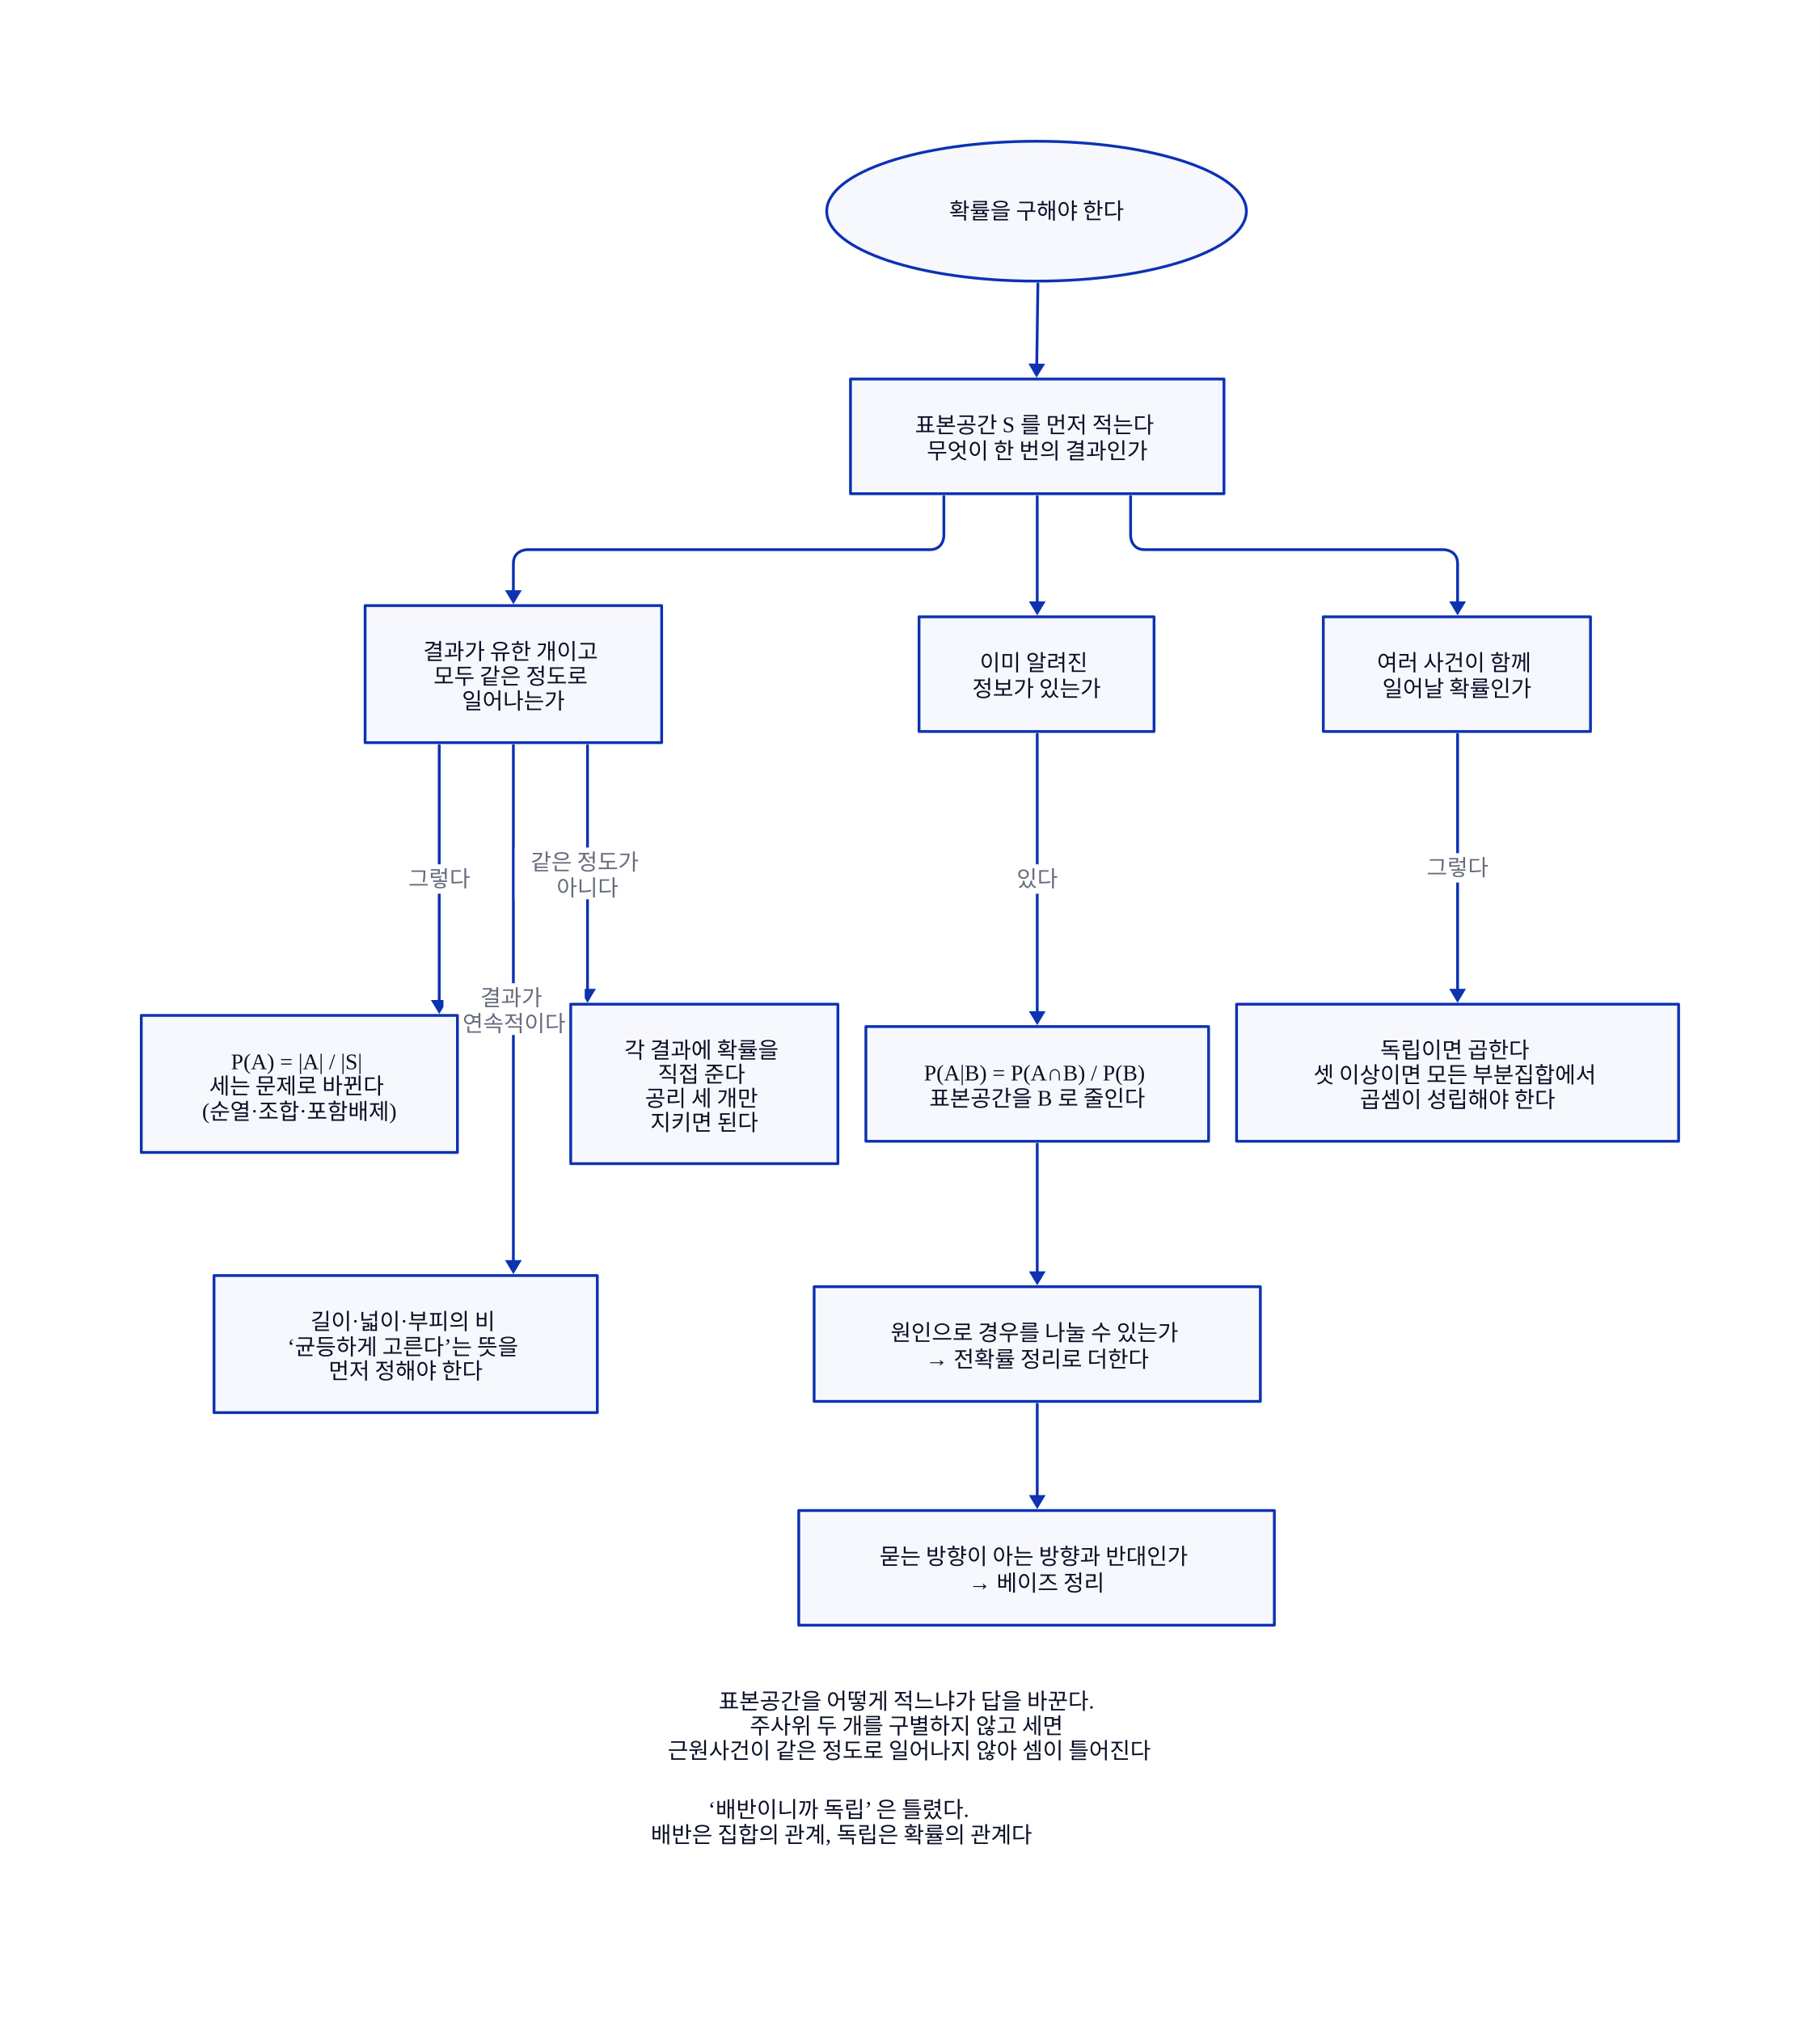
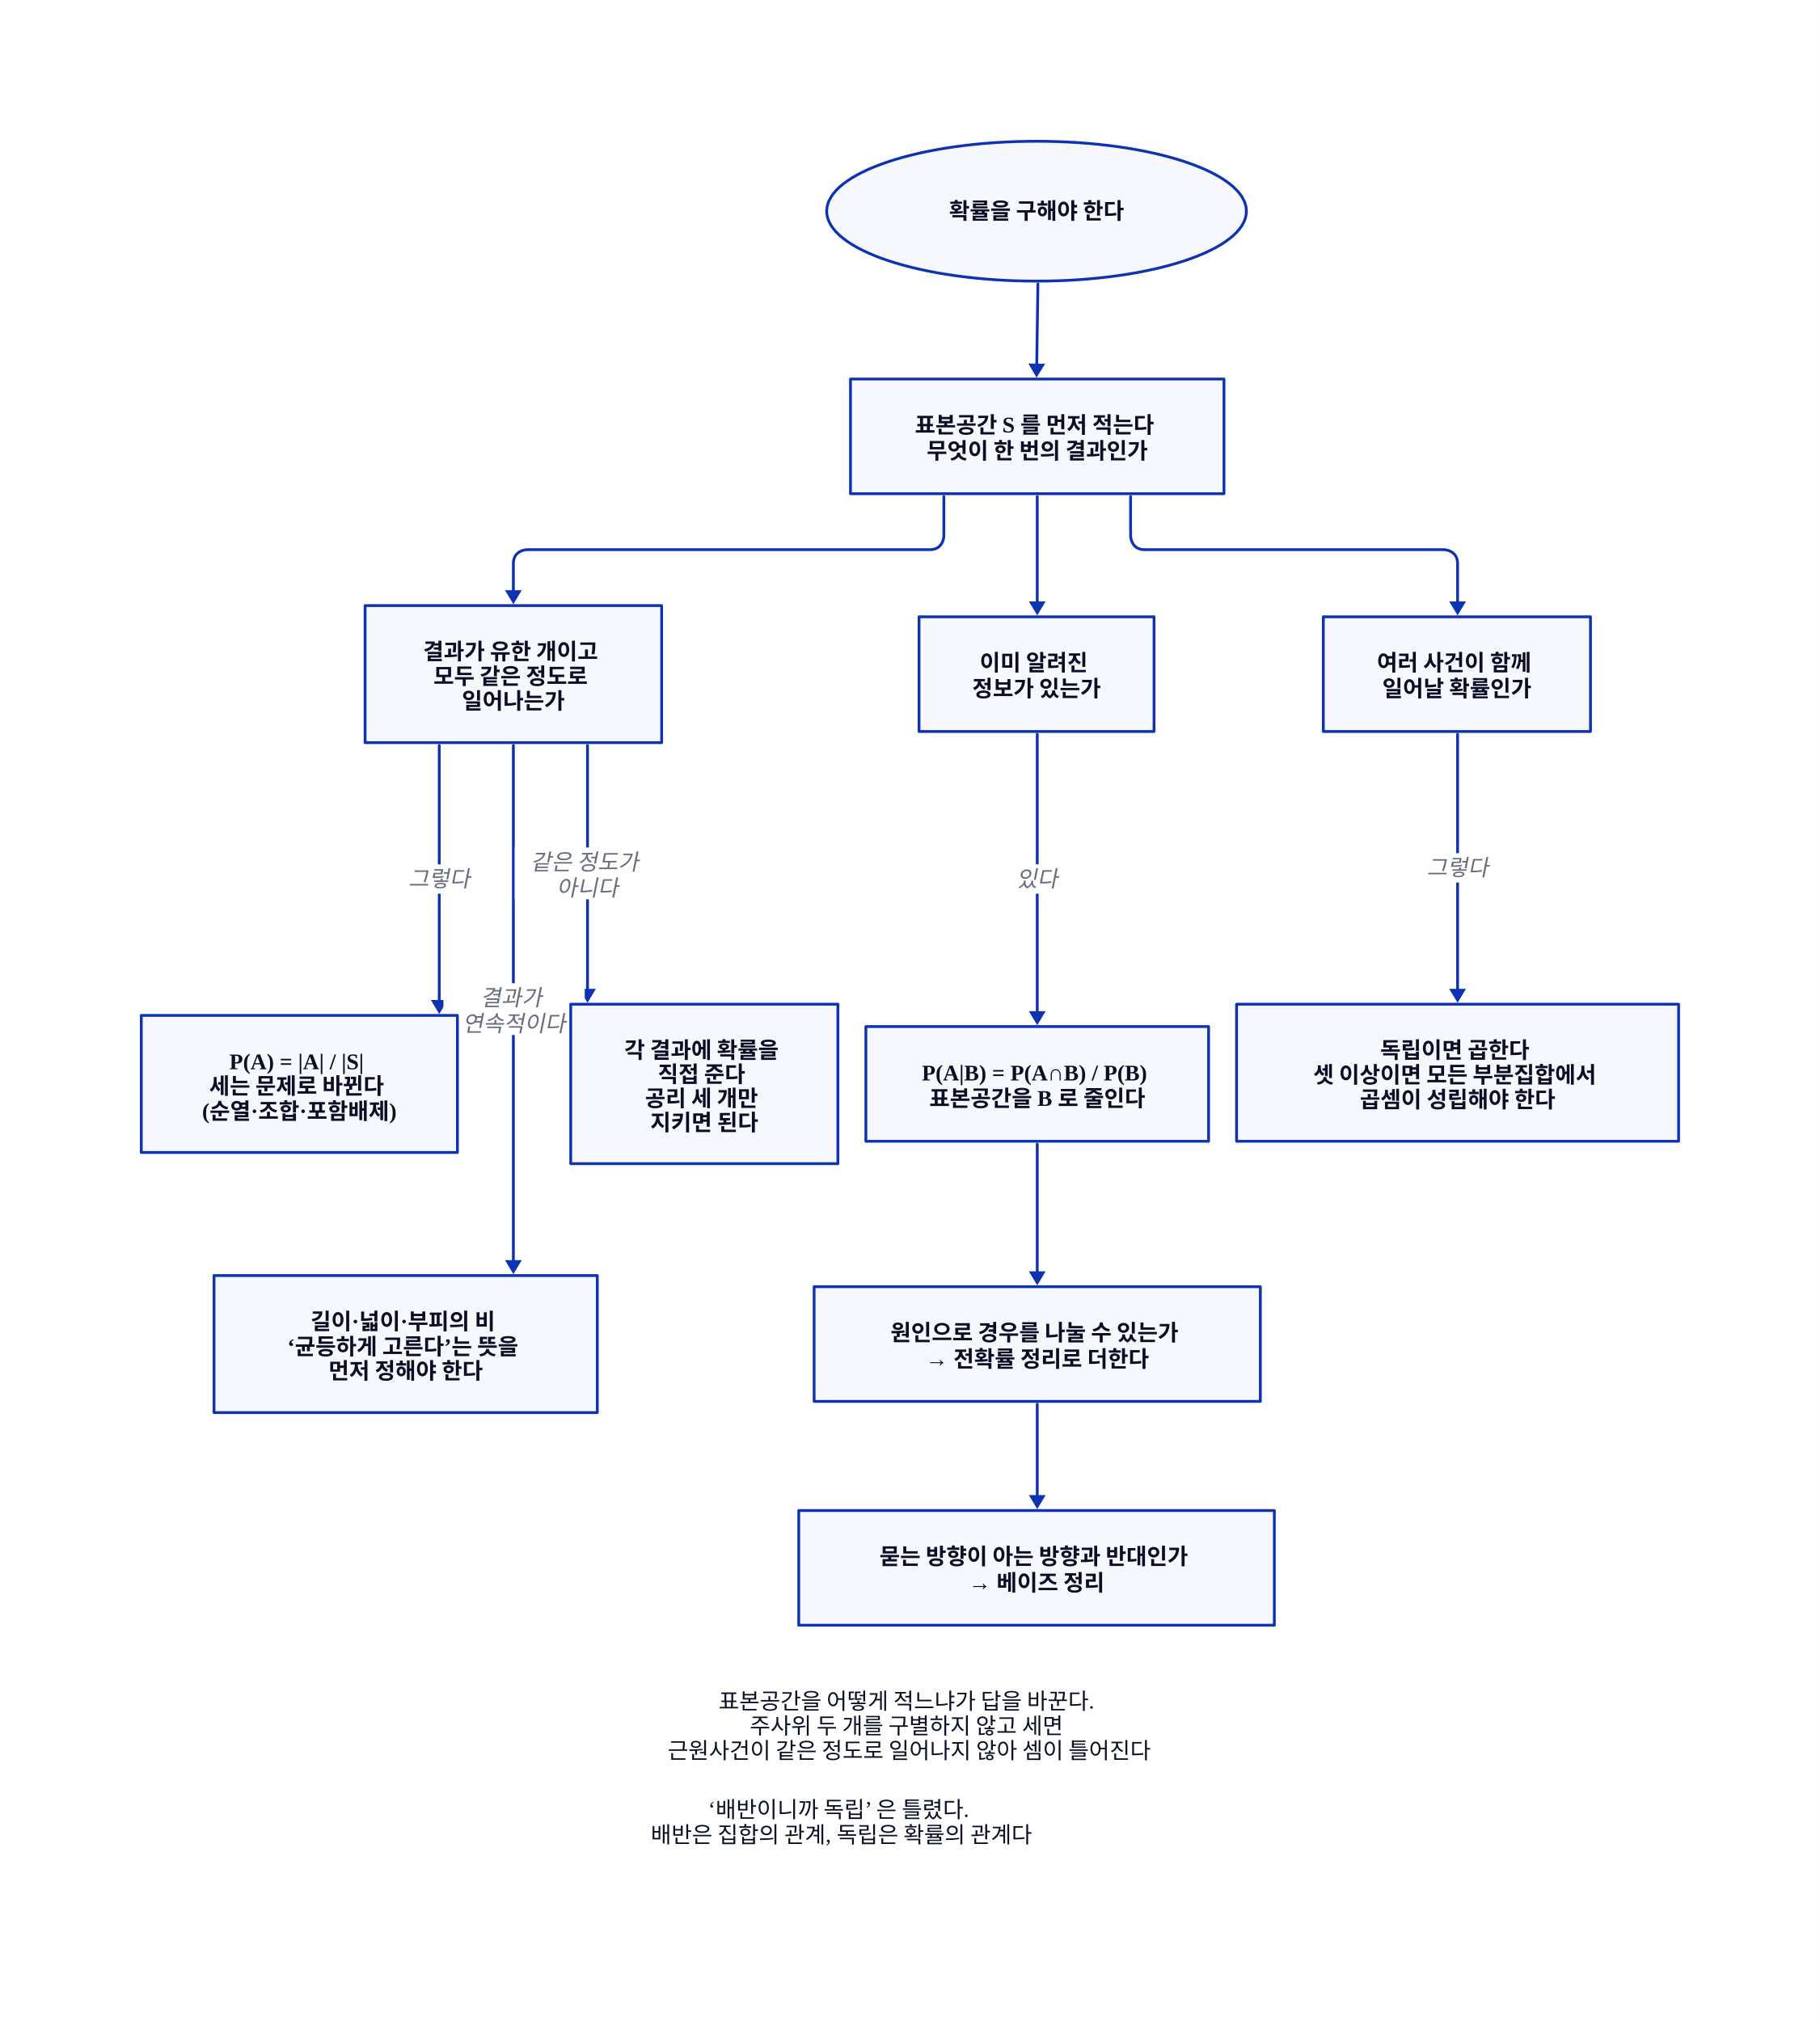
<svg xmlns="http://www.w3.org/2000/svg" width="1301" height="1445" class="d2-2420070034 d2-svg" viewBox="-89 -89 1301 1445">
  <rect width="1301" height="1445" x="-89" y="-89" rx="0" style="fill:#fff" />
-   <style>.connection,.shape{stroke-linejoin:round}.shape{shape-rendering:geometricPrecision}.connection{stroke-linecap:round}.d2-2420070034 .fill-N1{fill:#0a0f25}.d2-2420070034 .fill-N2{fill:#676c7e}.d2-2420070034 .fill-B6{fill:#f7f8fe}.d2-2420070034 .stroke-B1{stroke:#0d32b2}.s0{stroke-width:2}.s1{text-anchor:middle;font-size:16px}</style>
+   <style>.d2-2420070034 .text-bold{font-weight:700}.d2-2420070034 .text-italic{font-style:italic}.connection,.shape{stroke-linejoin:round}.shape{shape-rendering:geometricPrecision}.connection{stroke-linecap:round}.d2-2420070034 .fill-N1{fill:#0a0f25}.d2-2420070034 .fill-N2{fill:#676c7e}.d2-2420070034 .fill-B6{fill:#f7f8fe}.d2-2420070034 .stroke-B1{stroke:#0d32b2}.s0{stroke-width:2}.s1{text-anchor:middle;font-size:16px}</style>
  <g>
    <g class="shape">
      <ellipse cx="652" cy="62" class="shape stroke-B1 fill-B6 s0" rx="150" ry="50" />
    </g>
    <text x="652" y="67.5" class="text-bold fill-N1 s1">확률을 구해야 한다</text>
  </g>
  <g>
    <g class="shape">
      <path d="M519 182h267v82H519z" class="stroke-B1 fill-B6 s0" />
    </g>
    <text x="652.5" y="220.5" class="text-bold fill-N1 s1">
      <tspan x="652.5" dy="0">표본공간 S 를 먼저 적는다</tspan>
      <tspan x="652.5" dy="18.5">무엇이 한 번의 결과인가</tspan>
    </text>
  </g>
  <g>
    <g class="shape">
      <path d="M172 344h212v98H172z" class="stroke-B1 fill-B6 s0" />
    </g>
    <text x="278" y="382.5" class="text-bold fill-N1 s1">
      <tspan x="278" dy="0">결과가 유한 개이고</tspan>
      <tspan x="278" dy="17.667">모두 같은 정도로</tspan>
      <tspan x="278" dy="17.667">일어나는가</tspan>
    </text>
  </g>
  <g>
    <g class="shape">
      <path d="M12 637h226v98H12z" class="stroke-B1 fill-B6 s0" />
    </g>
    <text x="125" y="675.5" class="text-bold fill-N1 s1">
      <tspan x="125" dy="0">P(A) = |A| / |S|</tspan>
      <tspan x="125" dy="17.667">세는 문제로 바뀐다</tspan>
      <tspan x="125" dy="17.667">(순열·조합·포함배제)</tspan>
    </text>
  </g>
  <g>
    <g class="shape">
      <path d="M64 823h274v98H64z" class="stroke-B1 fill-B6 s0" />
    </g>
    <text x="201" y="861.5" class="text-bold fill-N1 s1">
      <tspan x="201" dy="0">길이·넓이·부피의 비</tspan>
      <tspan x="201" dy="17.667">‘균등하게 고른다’는 뜻을</tspan>
      <tspan x="201" dy="17.667">먼저 정해야 한다</tspan>
    </text>
  </g>
  <g>
    <g class="shape">
      <path d="M319 629h191v114H319z" class="stroke-B1 fill-B6 s0" />
    </g>
    <text x="414.5" y="667.5" class="text-bold fill-N1 s1">
      <tspan x="414.5" dy="0">각 결과에 확률을</tspan>
      <tspan x="414.5" dy="17.25">직접 준다</tspan>
      <tspan x="414.5" dy="17.25">공리 세 개만</tspan>
      <tspan x="414.5" dy="17.25">지키면 된다</tspan>
    </text>
  </g>
  <g>
    <g class="shape">
      <path d="M568 352h168v82H568z" class="stroke-B1 fill-B6 s0" />
    </g>
    <text x="652" y="390.5" class="text-bold fill-N1 s1">
      <tspan x="652" dy="0">이미 알려진</tspan>
      <tspan x="652" dy="18.5">정보가 있는가</tspan>
    </text>
  </g>
  <g>
    <g class="shape">
      <path d="M530 645h245v82H530z" class="stroke-B1 fill-B6 s0" />
    </g>
    <text x="652.5" y="683.5" class="text-bold fill-N1 s1">
      <tspan x="652.5" dy="0">P(A|B) = P(A∩B) / P(B)</tspan>
      <tspan x="652.5" dy="18.5">표본공간을 B 로 줄인다</tspan>
    </text>
  </g>
  <g>
    <g class="shape">
      <path d="M493 831h319v82H493z" class="stroke-B1 fill-B6 s0" />
    </g>
    <text x="652.5" y="869.5" class="text-bold fill-N1 s1">
      <tspan x="652.5" dy="0">원인으로 경우를 나눌 수 있는가</tspan>
      <tspan x="652.5" dy="18.5">→ 전확률 정리로 더한다</tspan>
    </text>
  </g>
  <g>
    <g class="shape">
      <path d="M482 991h340v82H482z" class="stroke-B1 fill-B6 s0" />
    </g>
    <text x="652" y="1029.5" class="text-bold fill-N1 s1">
      <tspan x="652" dy="0">묻는 방향이 아는 방향과 반대인가</tspan>
      <tspan x="652" dy="18.5">→ 베이즈 정리</tspan>
    </text>
  </g>
  <g>
    <g class="shape">
      <path d="M857 352h191v82H857z" class="stroke-B1 fill-B6 s0" />
    </g>
    <text x="952.5" y="390.5" class="text-bold fill-N1 s1">
      <tspan x="952.5" dy="0">여러 사건이 함께</tspan>
      <tspan x="952.5" dy="18.5">일어날 확률인가</tspan>
    </text>
  </g>
  <g>
    <g class="shape">
      <path d="M795 629h316v98H795z" class="stroke-B1 fill-B6 s0" />
    </g>
    <text x="953" y="667.5" class="text-bold fill-N1 s1">
      <tspan x="953" dy="0">독립이면 곱한다</tspan>
      <tspan x="953" dy="17.667">셋 이상이면 모든 부분집합에서</tspan>
      <tspan x="953" dy="17.667">곱셈이 성립해야 한다</tspan>
    </text>
  </g>
  <path fill="transparent" stroke="transparent" d="M312 1093h498v162H312z" class="shape s0" />
  <text x="561" y="1133" class="fill-N1 s1">
    <tspan x="561" dy="0">표본공간을 어떻게 적느냐가 답을 바꾼다.</tspan>
    <tspan x="561" dy="17.667">주사위 두 개를 구별하지 않고 세면</tspan>
    <tspan x="561" dy="17.667">근원사건이 같은 정도로 일어나지 않아 셈이 틀어진다</tspan>
  </text>
  <text x="512.5" y="1210" class="fill-N1 s1">
    <tspan x="512.5" dy="0">‘배반이니까 독립’ 은 틀렸다.</tspan>
    <tspan x="512.5" dy="18.5">배반은 집합의 관계, 독립은 확률의 관계다</tspan>
  </text>
  <marker id="mk-d2-2420070034-3488378134" markerHeight="12" markerUnits="userSpaceOnUse" markerWidth="10" orient="auto" refX="7" refY="6" viewBox="0 0 10 12">
    <path stroke-width="2" d="m0 0 10 6-10 6z" class="connection" style="fill:#0d32b2" />
  </marker>
  <path fill="none" marker-end="url(#mk-d2-2420070034-3488378134)" d="m652.971 114-.914 64" class="connection stroke-B1 s0" mask="url(#d2-2420070034)" />
  <path fill="none" marker-end="url(#mk-d2-2420070034-3488378134)" d="M585.75 266v28s0 10-10 10H288s-10 0-10 10v26" class="connection stroke-B1 s0" mask="url(#d2-2420070034)" />
  <path fill="none" marker-end="url(#mk-d2-2420070034-3488378134)" d="M225 444v189" class="connection stroke-B1 s0" mask="url(#d2-2420070034)" />
  <text x="225" y="545" class="text-italic fill-N2 s1">그렇다</text>
  <path fill="none" marker-end="url(#mk-d2-2420070034-3488378134)" d="M278 444v375" class="connection stroke-B1 s0" mask="url(#d2-2420070034)" />
  <text x="278.5" y="630" class="text-italic fill-N2 s1">
    <tspan x="278.5" dy="0">결과가</tspan>
    <tspan x="278.5" dy="18.5">연속적이다</tspan>
  </text>
  <path fill="none" marker-end="url(#mk-d2-2420070034-3488378134)" d="M331 444v181" class="connection stroke-B1 s0" mask="url(#d2-2420070034)" />
  <text x="331" y="533" class="text-italic fill-N2 s1">
    <tspan x="331" dy="0">같은 정도가</tspan>
    <tspan x="331" dy="18.5">아니다</tspan>
  </text>
  <path fill="none" marker-end="url(#mk-d2-2420070034-3488378134)" d="M652.5 266v82" class="connection stroke-B1 s0" mask="url(#d2-2420070034)" />
  <path fill="none" marker-end="url(#mk-d2-2420070034-3488378134)" d="M652.5 436v205" class="connection stroke-B1 s0" mask="url(#d2-2420070034)" />
  <text x="652.5" y="545" class="text-italic fill-N2 s1">있다</text>
  <path fill="none" marker-end="url(#mk-d2-2420070034-3488378134)" d="M652.5 729v98" class="connection stroke-B1 s0" mask="url(#d2-2420070034)" />
  <path fill="none" marker-end="url(#mk-d2-2420070034-3488378134)" d="M652.5 915v72" class="connection stroke-B1 s0" mask="url(#d2-2420070034)" />
  <path fill="none" marker-end="url(#mk-d2-2420070034-3488378134)" d="M719.25 266v28s0 10 10 10H943s10 0 10 10v34" class="connection stroke-B1 s0" mask="url(#d2-2420070034)" />
  <path fill="none" marker-end="url(#mk-d2-2420070034-3488378134)" d="M953 436v189" class="connection stroke-B1 s0" mask="url(#d2-2420070034)" />
  <text x="953" y="537" class="text-italic fill-N2 s1">그렇다</text>
  <mask id="d2-2420070034" width="1301" height="1445" x="-89" y="-89" maskUnits="userSpaceOnUse">
    <path fill="#fff" d="M-89-89h1301v1445H-89z" />
    <path d="M194 529h62v21h-62zM228 614h101v37H228zM279 517h104v37H279zM631 529h43v21h-43zM922 521h62v21h-62z" />
  </mask>
</svg>
